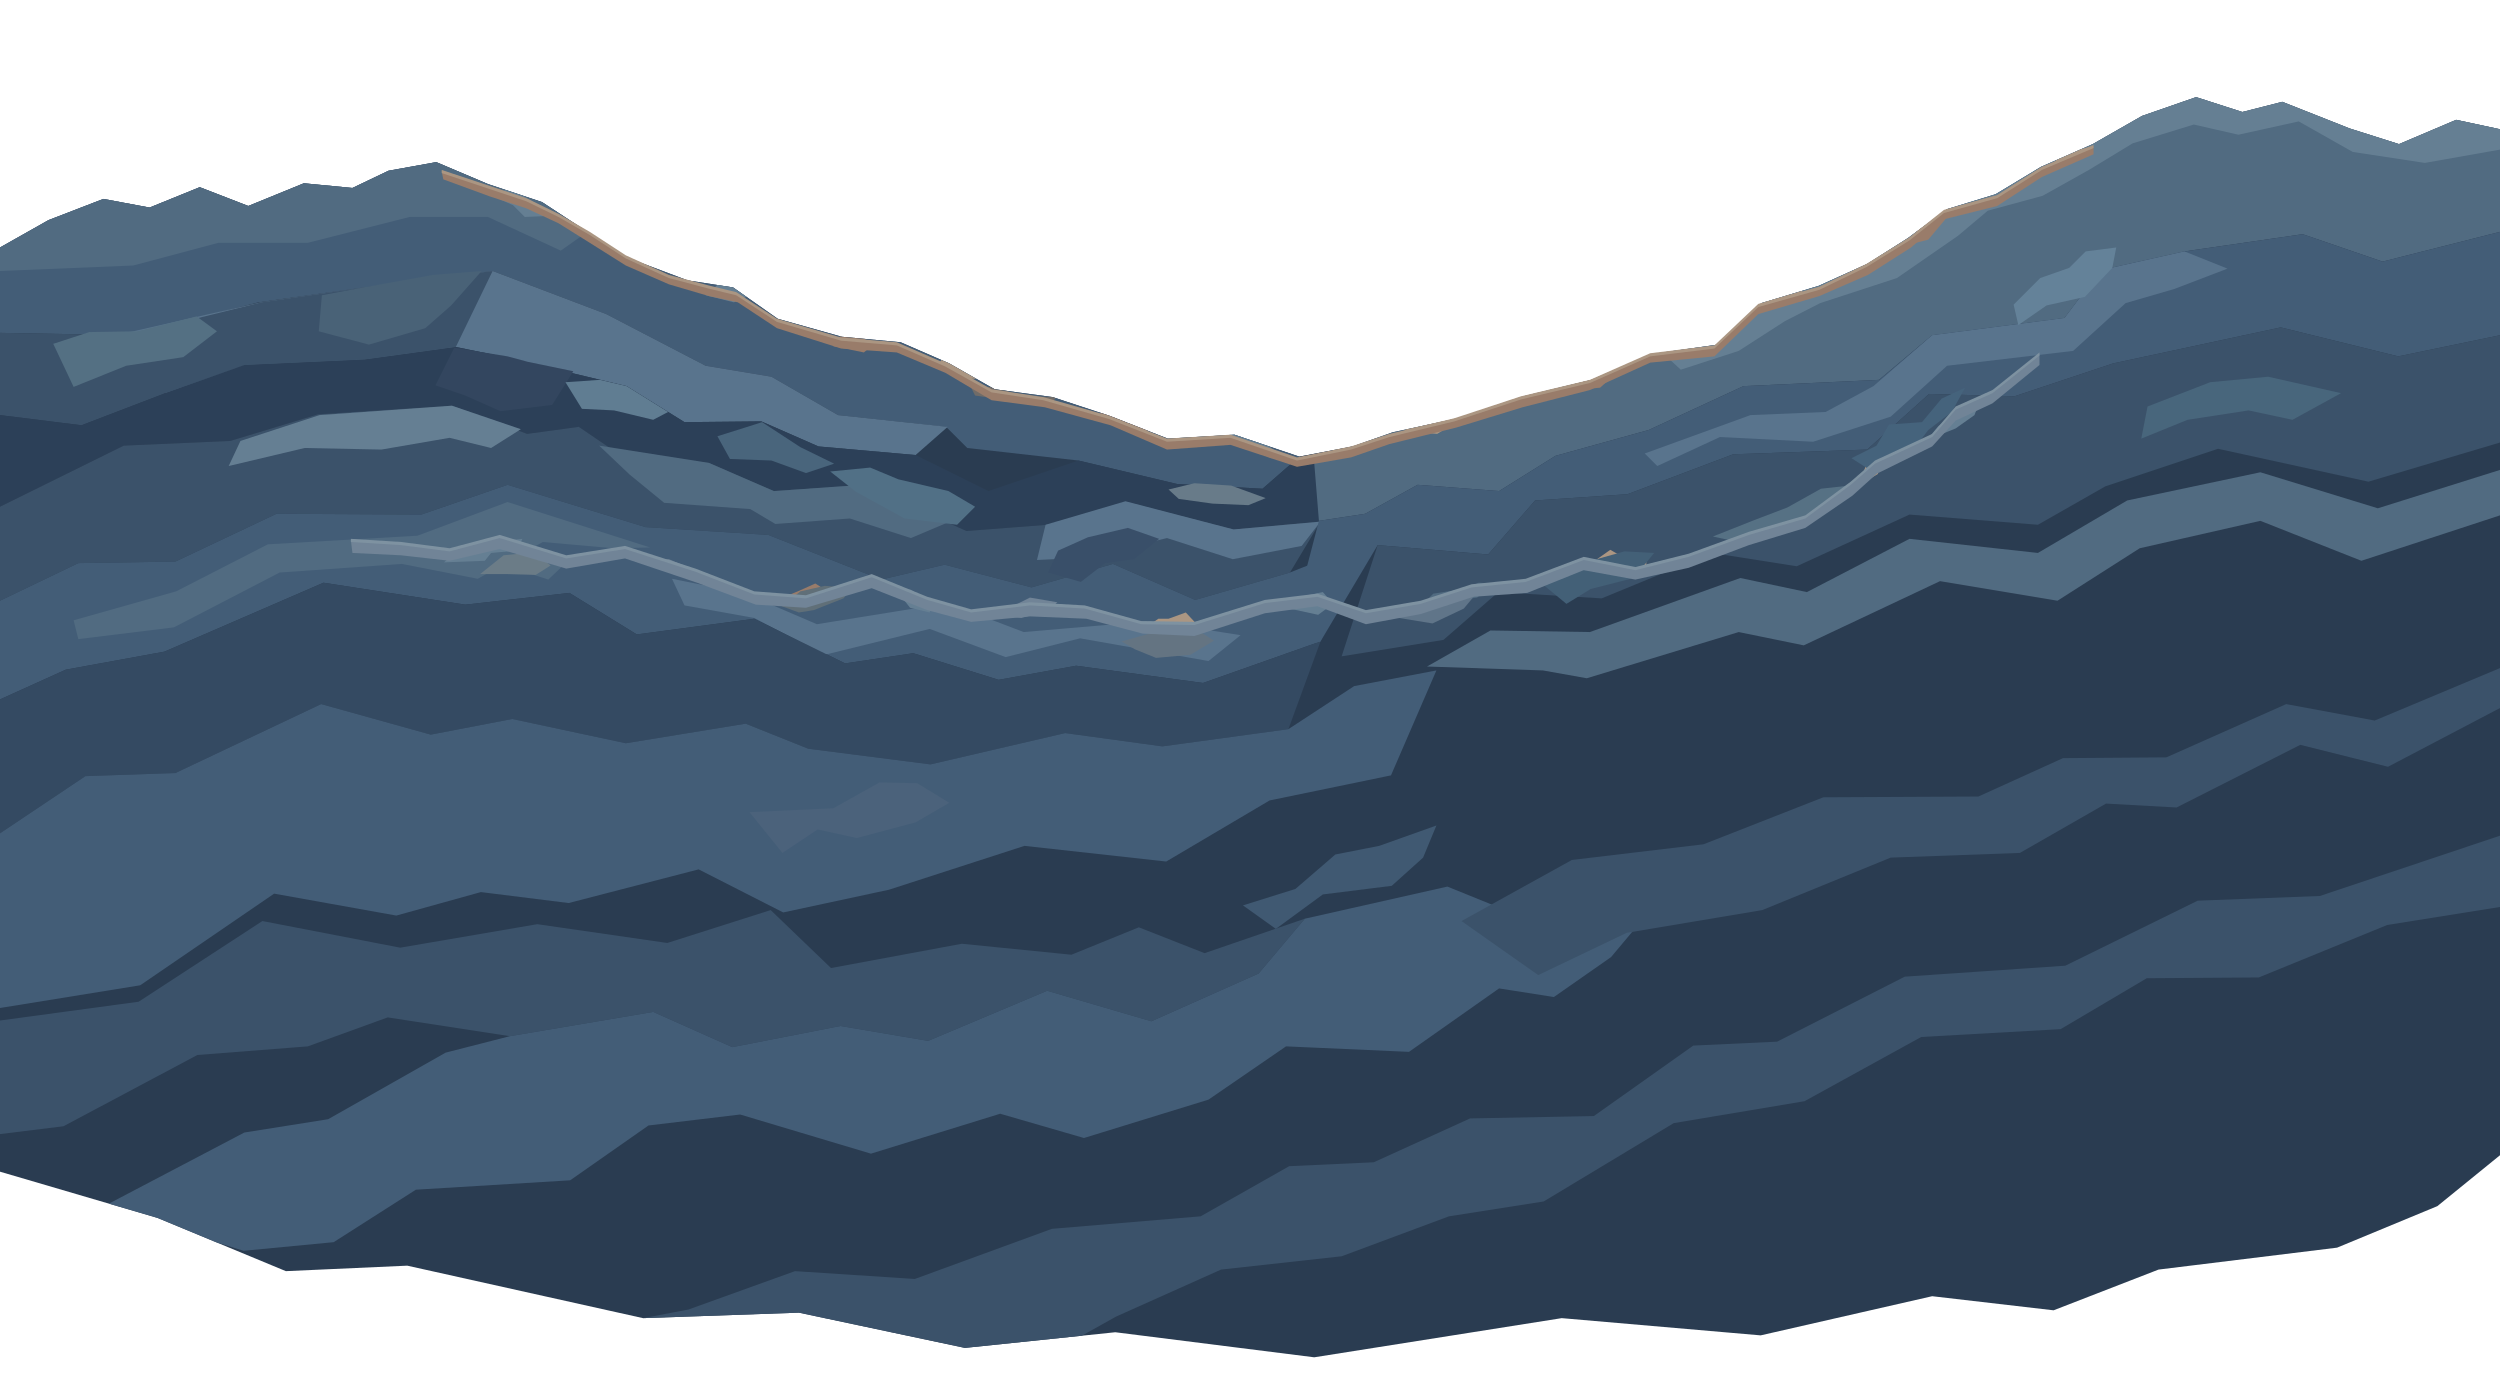
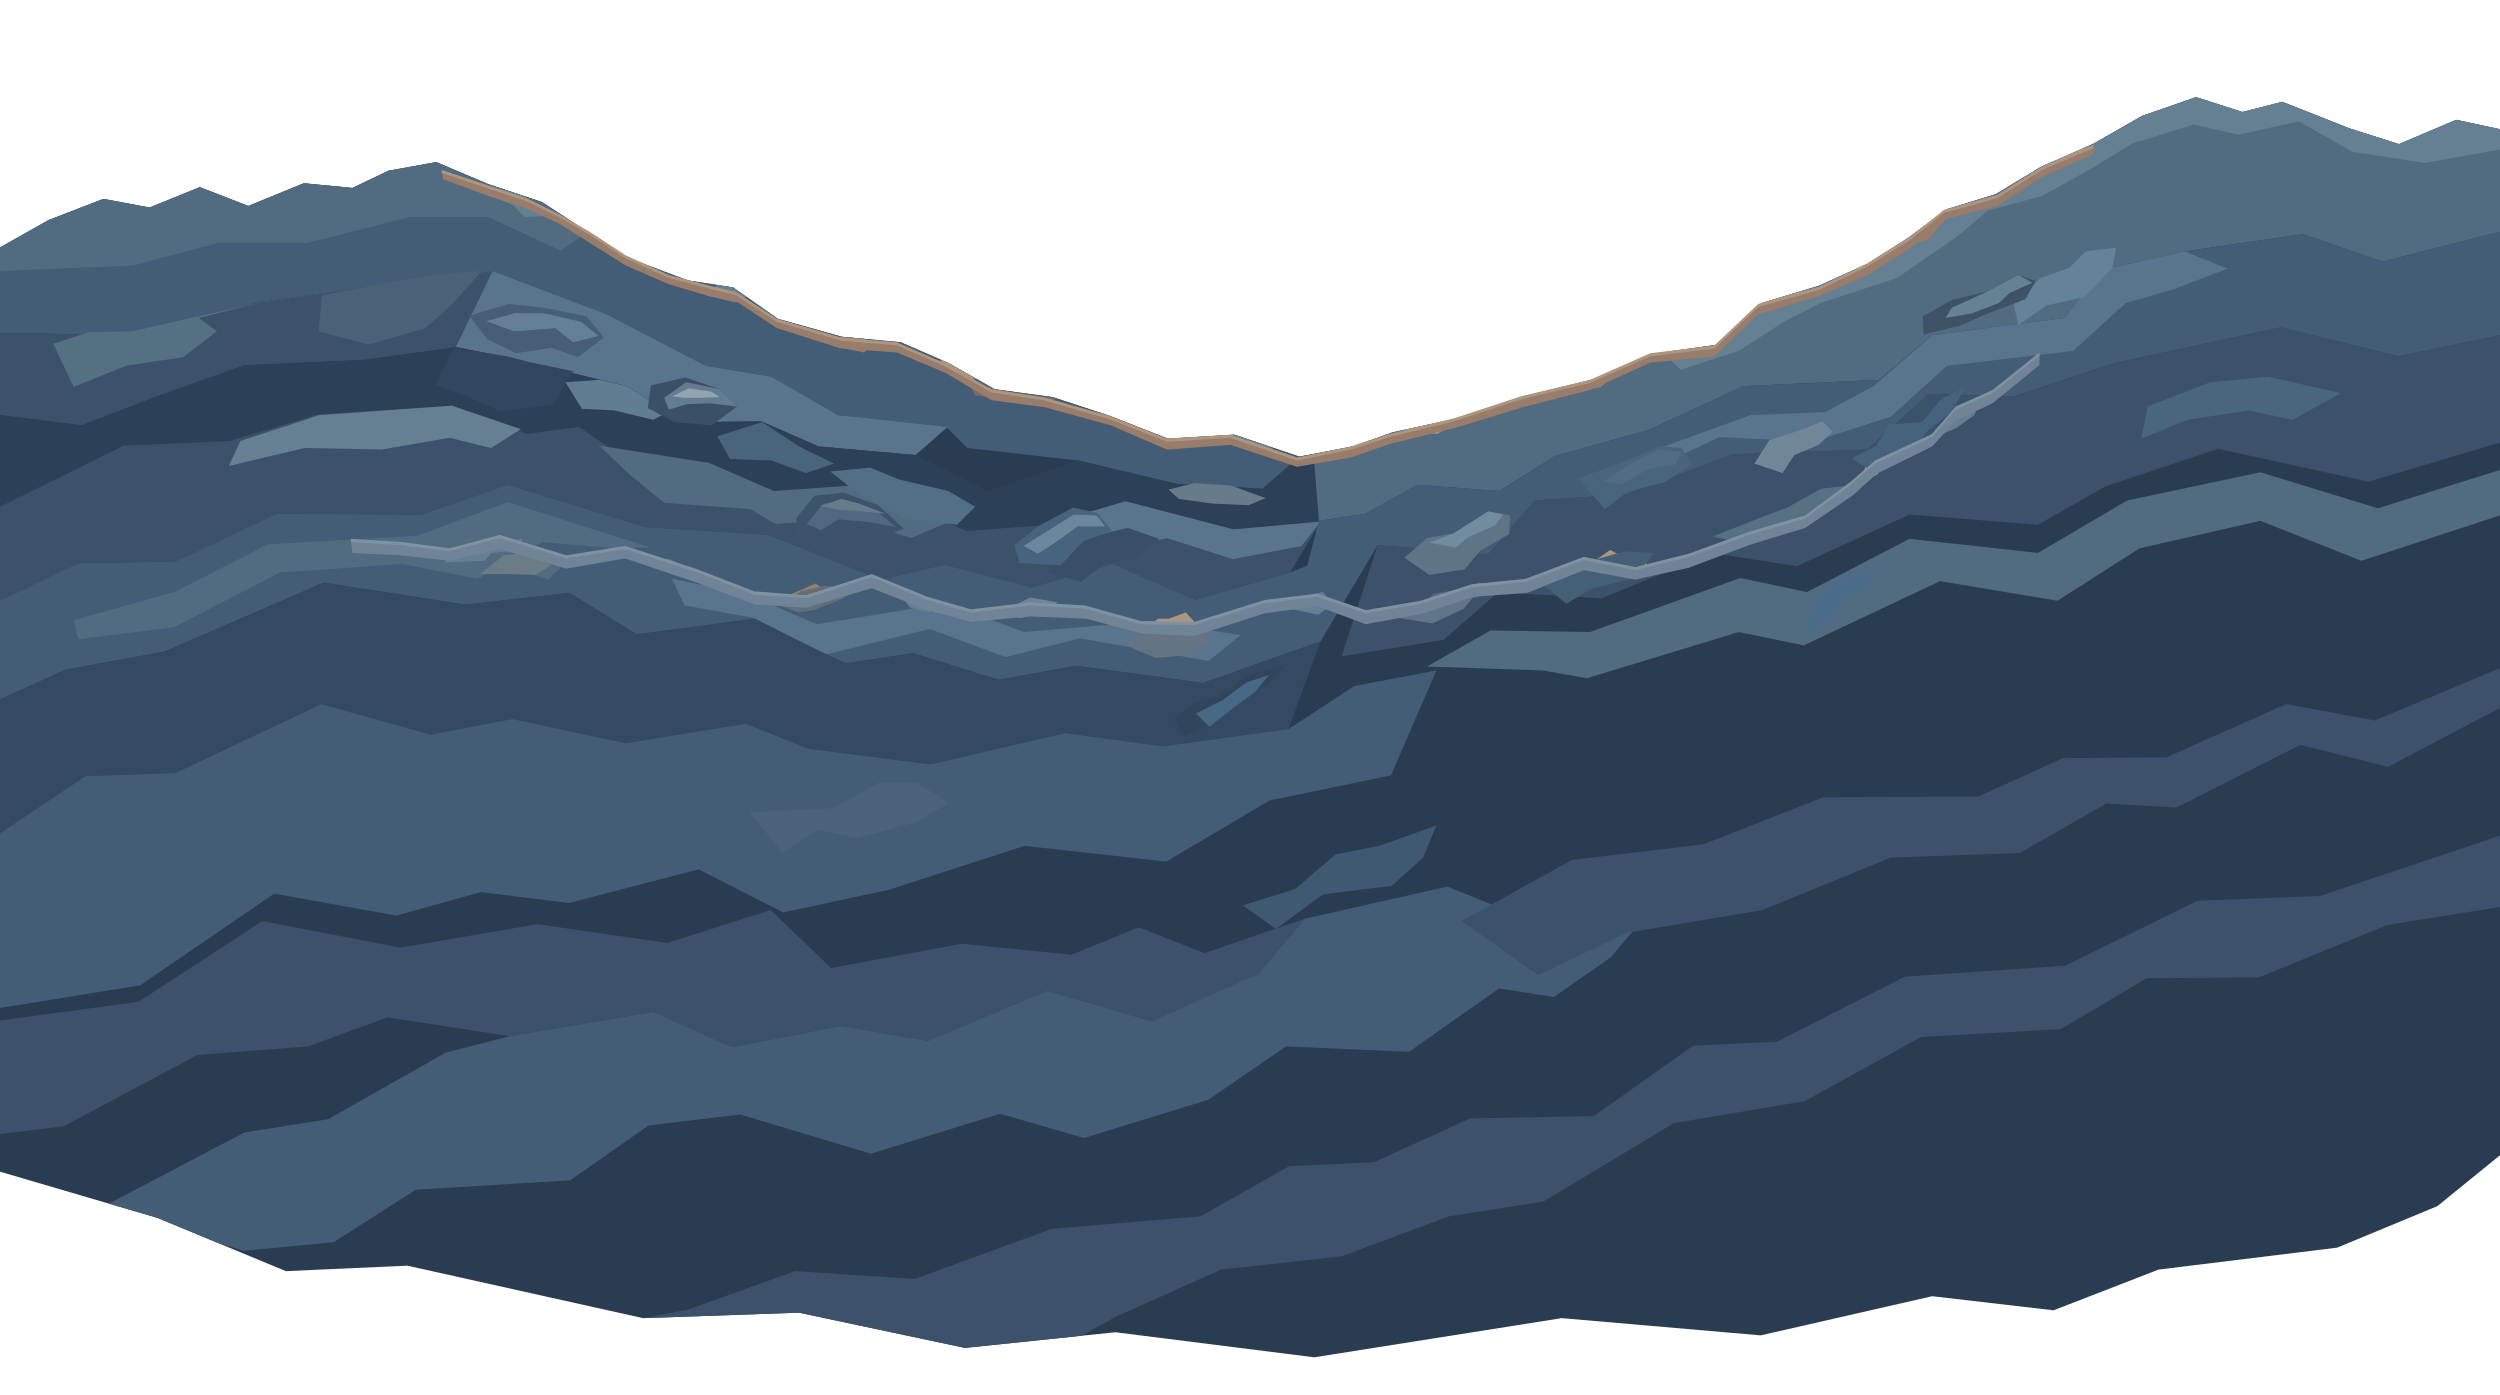
<svg xmlns="http://www.w3.org/2000/svg" viewBox="-512 -165 3192 1780" width="3192" height="1780">
  <defs>
    <clipPath id="geological-clip">
      <path clip-rule="evenodd" d="M-512,151 -450,116 -380,89 -321,100 -257,74 -195,98 -124,69 -62,75 -16,53 45,42 111,70 180,93 238,131 289,164 366,193 424,202 481,242 563,265 638,272 700,299 758,332 832,342 905,366 979,395 1064,390 1147,418 1215,405 1266,387 1349,369 1433,341 1520,320 1597,287 1681,275 1737,222 1810,200 1872,172 1924,139 1974,102 2036,83 2094,48 2160,19 2223,-17 2292,-41 2351,-22 2402,-35 2488,-1 2551,19 2624,-12 2680,0 2680,1310 2600,1375 2472,1428 2244,1456 2110,1508 1955,1490 1736,1540 1482,1518 1166,1568 912,1536 720,1556 508,1511 309,1518 8,1451 -147,1458 -311,1390 -512,1331Z" />
    </clipPath>
  </defs>
  <g id="rock-bulk">
    <path fill="#2a3c51" fill-rule="evenodd" id="single-geology" d="M-512,151 -450,116 -380,89 -321,100 -257,74 -195,98 -124,69 -62,75 -16,53 45,42 111,70 180,93 238,131 289,164 366,193 424,202 481,242 563,265 638,272 700,299 758,332 832,342 905,366 979,395 1064,390 1147,418 1215,405 1266,387 1349,369 1433,341 1520,320 1597,287 1681,275 1737,222 1810,200 1872,172 1924,139 1974,102 2036,83 2094,48 2160,19 2223,-17 2292,-41 2351,-22 2402,-35 2488,-1 2551,19 2624,-12 2680,0 2680,1310 2600,1375 2472,1428 2244,1456 2110,1508 1955,1490 1736,1540 1482,1518 1166,1568 912,1536 720,1556 508,1511 309,1518 8,1451 -147,1458 -311,1390 -512,1331Z" />
  </g>
  <g id="veined-facies">
    <g clip-path="url(#geological-clip)">
      <path id="face-01" fill="#435d77" d="M-512,151 -450,116 -380,89 -321,100 -257,74 -195,98 -124,69 -62,75 -16,53 45,42 111,70 180,93 238,131 289,164 366,193 424,202 481,242 563,265 638,272 700,299 758,332 832,342 905,366 979,395 1064,390 1147,418 1100,459 991,453 865,423 723,407 696,380 558,365 473,316 389,302 262,236 117,181 -33,200 -182,221 -348,263 -512,260Z" />
      <path id="face-02" fill="#516b81" d="M-512,151 -450,116 -380,89 -321,100 -257,74 -195,98 -124,69 -62,75 -16,53 45,42 111,70 180,93 238,131 204,155 111,112 11,112 -119,145 -233,145 -342,174 -512,181Z" />
      <path id="face-03" fill="#59748d" d="M-355,261 -179,221 -33,200 117,181 262,236 389,302 473,316 558,365 698,380 657,416 533,405 460,373 362,374 288,328 133,291 70,278 -46,294 -198,301 -301,337Z" />
      <path id="face-04" fill="#3b526a" d="M-512,260 -348,263 -178,221 -33,200 117,181 70,278 -46,294 -198,301 -301,337 -408,378 -512,365Z" />
      <path id="face-05" fill="#2c4058" d="M-512,365 -408,378 -301,337 -200,301 -46,294 70,278 133,291 288,328 362,374 460,373 533,405 657,416 750,462 865,423 991,453 1100,459 1147,418 1215,405 1257,447 1174,501 1063,511 926,476 826,505 722,513 590,454 476,462 393,426 277,414 227,380 161,389 65,353 -106,364 -218,398 -354,404 -512,482Z" />
      <path id="face-06" fill="#3b526a" d="M-512,482 -354,404 -218,398 -106,364 65,353 161,389 227,380 277,414 393,426 476,462 590,454 722,513 826,505 926,476 1063,511 1174,501 1135,566 1014,601 909,555 805,585 694,556 613,575 469,518 312,508 136,454 26,492 -159,491 -288,552 -412,554 -512,602Z" />
      <path id="face-07" fill="#657f93" d="M-205,398 -104,365 65,353 153,383 115,407 62,394 -25,409 -123,407 -220,430Z" />
      <path id="face-08" fill="#516b81" d="M253,404 393,426 476,462 590,454 703,500 651,522 573,497 478,504 446,485 336,477 292,441Z" />
      <path id="face-09" fill="#59748d" d="M823,505 925,475 1063,511 1174,501 1150,532 1062,549 978,522 874,547 812,550Z" />
      <path id="face-10" fill="#435d77" d="M-512,602 -412,554 -288,552 -159,491 26,492 136,454 312,508 469,518 613,575 694,556 805,585 909,555 1014,601 1135,566 1218,533 1174,654 1024,707 862,685 763,703 654,669 567,682 451,625 301,645 215,592 82,607 -99,579 -302,667 -428,690 -512,728Z" />
      <path id="face-11" fill="#516b81" d="M-418,627 -287,590 -170,530 21,519 136,476 318,534 271,535 181,527 98,574 1,555 -155,566 -290,636 -412,651Z" />
      <path id="face-12" fill="#59748d" d="M346,574 440,593 531,632 698,605 795,642 958,628 1072,646 1031,679 867,650 772,674 675,638 541,671 451,624 362,608Z" />
      <path id="face-13" fill="#344a62" d="M-512,728 -428,690 -302,667 -99,579 82,607 215,592 301,645 451,625 567,682 654,669 763,703 862,685 1024,707 1174,654 1133,766 972,788 848,771 676,811 520,791 440,759 287,784 142,753 38,773 -102,734 -288,822 -403,826 -512,899Z" />
      <path id="face-14" fill="#435d77" d="M-512,899 -403,826 -288,822 -102,734 38,773 142,753 287,784 440,759 520,791 676,811 848,771 972,788 1133,766 1217,711 1322,691 1264,825 1109,857 977,935 796,915 623,971 488,1000 380,945 214,988 102,974 -6,1004 -162,976 -333,1093 -512,1122Z" />
      <path id="face-15" fill="#3b526a" d="M-512,1138 -335,1114 -177,1011 -1,1045 174,1015 340,1039 472,997 549,1071 716,1040 856,1054 942,1019 1026,1052 1154,1008 1095,1078 958,1139 825,1100 673,1164 561,1145 423,1172 322,1127 139,1158 -17,1134 -119,1171 -260,1182 -431,1273 -512,1283Z" />
      <path id="face-16" fill="#435d77" d="M-381,1376 -200,1281 -93,1264 57,1179 139,1158 322,1127 423,1172 561,1145 673,1164 825,1100 958,1139 1095,1078 1154,1008 1336,967 1484,1027 1597,995 1545,1057 1472,1108 1402,1097 1287,1178 1130,1171 1031,1239 872,1288 765,1257 600,1308 433,1258 316,1272 216,1342 19,1354 -86,1421 -201,1432Z" />
      <path id="face-17" fill="#3b526a" d="M367,1507 503,1458 656,1468 831,1404 1021,1388 1134,1324 1242,1319 1365,1263 1523,1260 1650,1170 1757,1165 1920,1082 2125,1068 2294,985 2450,979 2680,902 2680,993 2536,1016 2372,1083 2229,1084 2119,1149 1941,1159 1792,1241 1625,1269 1459,1369 1338,1388 1201,1439 1047,1456 913,1516 845,1554 720,1556 508,1511 309,1518Z" />
      <path id="face-18" fill="#516b81" d="M1166,426 1215,405 1266,387 1349,369 1433,341 1520,320 1597,287 1681,275 1737,222 1810,200 1872,172 1924,139 1974,102 2036,83 2094,48 2160,19 2223,-17 2292,-41 2351,-22 2402,-35 2488,-1 2551,19 2624,-12 2680,0 2680,131 2530,169 2428,134 2277,156 2170,180 2124,241 1955,263 1887,320 1714,328 1593,384 1474,417 1402,462 1298,454 1231,491 1172,500Z" />
      <path id="face-19" fill="#657f93" d="M1609,284 1681,275 1737,222 1810,200 1872,172 1924,139 1974,102 2036,83 2094,48 2160,19 2223,-17 2292,-41 2351,-22 2402,-35 2488,-1 2551,19 2624,-12 2680,0 2680,26 2584,43 2492,29 2423,-10 2346,7 2289,-6 2211,18 2155,52 2096,85 2026,104 1988,136 1910,190 1812,222 1767,245 1708,283 1634,307Z" />
      <path id="face-20" fill="#435d77" d="M1172,500 1231,491 1298,454 1402,462 1474,417 1593,384 1714,328 1887,320 1955,263 2124,241 2170,180 2277,156 2428,134 2530,169 2680,131 2680,263 2550,290 2400,253 2186,299 2060,341 1951,338 1872,409 1701,415 1566,466 1448,474 1388,543 1247,531 1174,654 1129,665Z" />
      <path id="face-21" fill="#59748d" d="M1588,414 1723,365 1819,361 1880,328 1955,263 2124,241 2170,180 2277,156 2332,178 2264,204 2202,222 2135,283 1974,302 1902,367 1803,399 1684,393 1604,430Z" />
      <path id="face-22" fill="#3b526a" d="M1247,531 1388,543 1448,474 1566,466 1701,415 1872,409 1951,338 2060,341 2186,299 2400,253 2550,290 2680,263 2680,400 2512,450 2320,408 2176,456 2090,505 1926,492 1782,558 1674,541 1533,599 1401,591 1331,652 1201,673Z" />
      <path id="face-23" fill="#516b81" d="M1310,686 1391,640 1518,642 1710,573 1795,591 1926,523 2090,541 2204,474 2374,438 2524,484 2680,435 2680,493 2503,551 2374,500 2220,535 2115,602 1965,577 1791,659 1708,642 1514,701 1458,691Z" />
      <path id="face-24" fill="#3b526a" d="M1354,1011 1495,933 1663,913 1816,853 2014,852 2122,803 2254,802 2407,734 2520,755 2680,688 2680,739 2537,814 2425,786 2267,866 2177,861 2067,924 1902,930 1738,997 1565,1026 1452,1080Z" />
      <path id="mid-grain-01" fill="#657f93" d="M112,83 140,76 154,84 178,98 182,111 158,112 143,97Z" />
      <path id="mid-grain-02" fill="#997c6a" d="M241,136 252,127 271,147 291,160 285,163 257,154Z" />
      <path id="mid-grain-03" fill="#657f93" d="M389,212 406,197 428,200 441,214 425,221Z" />
      <path id="mid-grain-04" fill="#997c6a" d="M552,277 565,258 581,261 603,275 591,285Z" />
      <path id="mid-grain-05" fill="#ab9682" d="M686,300 695,288 714,302 738,319 723,318Z" />
      <path id="mid-grain-06" fill="#997c6a" d="M886,367 903,358 927,375 963,381 946,388Z" />
      <path id="mid-grain-07" fill="#657f93" d="M1043,396 1064,381 1102,400 1126,418 1111,420 1075,405Z" />
      <path id="mid-grain-08" fill="#ab9682" d="M1281,385 1294,374 1318,375 1344,364 1352,371 1323,389Z" />
      <path id="mid-grain-09" fill="#997c6a" d="M1486,334 1512,314 1529,308 1549,314 1531,330Z" />
      <path id="mid-grain-10" fill="#ab9682" d="M1728,233 1752,212 1774,211 1790,206 1777,220Z" />
      <path id="mid-grain-11" fill="#997c6a" d="M1930,146 1937,124 1951,122 1967,105 1981,104 1950,141Z" />
      <path id="mid-grain-12" fill="#ab9682" d="M2097,57 2115,38 2139,27 2155,23 2149,35Z" />
      <path id="mid-grain-13" fill="#657f93" d="M55,553 75,535 109,528 155,523 148,538 115,541 107,551Z" />
      <path id="mid-grain-14" fill="#516b81" d="M139,559 158,546 183,547 207,557 188,575Z" />
      <path id="mid-grain-15" fill="#718497" d="M316,552 342,549 366,559 391,569 373,574Z" />
      <path id="mid-grain-16" fill="#997c6a" d="M480,601 509,589 529,580 540,587 524,602Z" />
      <path id="mid-grain-17" fill="#657f93" d="M632,588 651,588 663,596 679,604 675,617 650,611Z" />
      <path id="mid-grain-18" fill="#718497" d="M744,618 779,610 803,598 838,604 826,615 792,624Z" />
      <path id="mid-grain-19" fill="#ab9682" d="M948,638 967,625 980,625 1002,617 1016,632 996,638Z" />
      <path id="mid-grain-20" fill="#657f93" d="M1125,610 1157,595 1177,591 1190,606 1171,620Z" />
      <path id="mid-grain-21" fill="#516b81" d="M1304,607 1318,593 1356,587 1376,579 1393,580 1374,598Z" />
      <path id="mid-grain-22" fill="#ab9682" d="M1527,549 1544,537 1565,549 1590,547 1590,562 1566,563Z" />
      <path id="mid-grain-23" fill="#997c6a" d="M1723,521 1746,502 1769,498 1781,502 1771,513Z" />
      <path id="mid-grain-24" fill="#ab9682" d="M1840,467 1864,447 1872,425 1883,429 1886,440Z" />
      <path id="mid-grain-25" fill="#657f93" d="M1948,397 1963,379 1981,365 2017,344 2009,365 1985,382Z" />
      <path id="cross-bulk-wedge-01" fill="#547083" d="M-444,274 -398,259 -337,258 -261,239 -235,258 -278,291 -351,302 -418,329Z" />
      <path id="cross-bulk-wedge-02" fill="#496277" d="M-101,212 -48,202 41,186 103,181 64,225 31,254 -41,275 -105,258Z" />
      <path id="cross-bulk-wedge-03" fill="#33465f" d="M68,279 136,290 162,297 220,309 193,352 127,360 82,340 44,327Z" />
      <path id="cross-bulk-wedge-04" fill="#607d92" d="M210,323 254,320 288,328 341,361 322,371 272,359 231,357Z" />
      <path id="cross-bulk-wedge-05" fill="#49657c" d="M404,392 439,381 461,374 510,406 553,427 517,439 473,423 420,421Z" />
      <path id="cross-bulk-wedge-06" fill="#517086" d="M548,437 599,432 635,447 699,462 733,482 710,505 643,497 581,463Z" />
      <path id="cross-bulk-wedge-07" fill="#394f69" d="M839,538 877,521 928,509 968,523 936,549 899,554 868,578 826,566Z" />
      <path id="cross-bulk-wedge-08" fill="#687b89" d="M980,460 1013,452 1060,455 1104,471 1082,480 1036,478 993,472Z" />
      <path id="cross-bulk-wedge-09" fill="#716c68" d="M728,330 754,329 797,341 837,342 831,349 794,350 754,343 733,340Z" />
      <path id="cross-bulk-wedge-10" fill="#6b7c87" d="M101,568 131,544 151,542 178,547 191,557 172,569 136,568Z" />
      <path id="cross-bulk-wedge-11" fill="#606f78" d="M486,609 510,590 541,583 575,586 565,599 527,614 508,617Z" />
      <path id="cross-bulk-wedge-12" fill="#647482" d="M920,654 959,643 996,637 1024,644 1038,653 1008,671 964,675 937,664Z" />
      <path id="cross-bulk-wedge-13" fill="#607589" d="M1268,623 1307,607 1348,593 1372,594 1357,612 1317,631Z" />
      <path id="cross-bulk-wedge-14" fill="#436077" d="M1454,578 1530,548 1562,539 1600,541 1574,573 1519,587 1488,606Z" />
      <path id="cross-bulk-wedge-15" fill="#567184" d="M1675,520 1728,499 1770,483 1813,459 1849,455 1830,483 1772,511 1716,529Z" />
      <path id="cross-bulk-wedge-16" fill="#45637c" d="M1852,420 1884,404 1900,377 1942,374 1967,344 1997,330 1980,361 1950,384 1925,417 1880,438Z" />
      <path id="cross-bulk-wedge-17" fill="#648299" d="M2059,224 2093,190 2130,177 2151,156 2190,151 2185,177 2150,214 2101,225 2065,250Z" />
      <path id="cross-bulk-wedge-18" fill="#48667c" d="M2230,354 2310,323 2384,316 2477,337 2415,371 2359,359 2281,371 2222,395Z" />
      <path id="cross-bulk-wedge-19" fill="#4b627b" d="M445,872 552,867 611,834 659,835 700,860 657,885 582,905 532,894 487,924Z" />
      <path id="cross-bulk-wedge-20" fill="#405972" d="M1075,991 1142,970 1193,926 1249,915 1322,889 1305,930 1265,966 1177,977 1117,1021Z" />
+       <g id="local-bedding-r2">
+         <path id="fracture-family-01" fill="#465e76" d="M87,238 138,223 183,228 237,239 259,266 226,291 192,279 147,286 110,268Z" />
+         <path id="fracture-family-02" fill="#648098" d="M109,245 145,235 183,235 230,246 252,264 220,272 197,254 144,258Z" />
+         <path id="fracture-family-03" fill="#3a5067" d="M319,327 363,317 407,332 429,354 397,378 349,374 315,356Z" />
+         <path id="fracture-family-04" fill="#627c91" d="M336,343 364,323 407,332 429,354 395,350 365,351 342,358Z" />
+         <path id="fracture-family-05" fill="#93a3af" d="M346,341 367,331 396,335 407,342 381,343 363,343Z" />
+         <path id="fracture-family-06" fill="#3d536b" d="M505,496 528,468 565,464 609,480 642,510 608,524 560,518 531,534 505,523Z" />
+         <path id="fracture-family-07" fill="#516882" d="M518,504 539,478 575,477 609,489 632,508 600,502 559,498 536,512Z" />
+         <path id="fracture-family-08" fill="#667c88" d="M535,481 562,472 585,478 619,491 591,488 560,486Z" />
+         <path id="fracture-family-09" fill="#47647e" d="M783,531 815,506 858,483 889,490 908,513 871,526 842,557 790,554Z" />
+         <path id="fracture-family-10" fill="#6c879b" d="M795,532 824,514 859,492 888,493 899,507 864,507 835,528 813,542Z" />
+         <path id="fracture-family-11" fill="#31455c" d="M987,754 1012,733 1048,722 1080,697 1127,685 1108,708 1054,736 1042,757 999,775Z" />
+         <path id="fracture-family-12" fill="#476986" d="M1015,746 1049,729 1080,706 1108,697 1091,718 1065,737 1032,763Z" />
+         <path id="fracture-family-13" fill="#5f7585" d="M1281,547 1310,522 1344,516 1388,488 1416,493 1415,517 1378,538 1358,562 1313,569Z" />
+         <path id="fracture-family-14" fill="#718c9f" d="M1313,528 1344,516 1388,488 1407,492 1397,506 1362,521 1347,534Z" />
+         <path id="fracture-family-15" fill="#49657d" d="M1503,446 1552,428 1607,405 1635,407 1648,428 1613,451 1567,462 1537,485Z" />
+         <path id="fracture-family-16" fill="#526d83" d="M1536,450 1570,427 1607,409 1635,412 1627,428 1592,434 1559,453Z" />
+         <path id="fracture-family-17" fill="#718697" d="M1728,427 1747,397 1790,383 1815,373 1828,386 1810,403 1779,416 1764,439Z" />
+         <path id="fracture-family-18" fill="#3e5265" d="M1943,239 1980,218 2026,207 2065,186 2087,194 2074,217 2024,236 1990,251 1944,262Z" />
+         <path id="fracture-family-19" fill="#658295" d="M1980,228 2026,207 2065,186 2083,196 2054,209 2040,222 2006,235 1972,241Z" />
+         <path id="fracture-family-20" fill="#4b6c88" d="M1794,633 1808,595 1830,579 1862,565 1889,566 1873,586 1841,599 1829,626 1795,647Z" />
+       </g>
    </g>
  </g>
  <g id="route-surface-cues">
    <path id="upper-return" fill="#997c6a" d="M52,54 160,90 201,110 241,133 287,163 342,188 391,201 428,210 480,244 562,268 633,274 695,301 754,334 820,344 904,368 978,397 1059,392 1144,421 1213,407 1262,391 1345,371 1430,343 1518,322 1595,288 1677,278 1733,225 1811,203 1871,174 1926,140 1970,105 2038,86 2095,50 2161,22 2161,32 2095,61 2038,98 1970,115 1928,151 1873,186 1811,213 1733,236 1677,290 1595,298 1518,333 1432,355 1347,381 1262,402 1213,419 1144,431 1059,403 978,409 906,378 822,355 754,346 695,311 633,285 562,280 480,254 430,221 393,213 342,198 287,174 241,145 201,120 160,101 114,86 54,64Z" />
    <path id="upper-return-rim" fill="#ab9682" d="M52,52 160,88 201,108 241,131 287,161 342,186 391,199 428,208 480,242 562,266 633,272 695,299 754,332 820,342 904,366 978,395 1059,390 1144,419 1213,405 1262,389 1345,369 1430,341 1518,320 1595,286 1677,276 1733,223 1811,201 1871,172 1926,138 1970,103 2038,84 2095,48 2161,20 2161,24 2095,52 2038,88 1970,107 1926,142 1871,176 1811,205 1733,227 1677,280 1595,290 1518,324 1430,345 1345,373 1262,393 1213,409 1144,423 1059,394 978,399 904,370 820,346 754,336 695,303 633,276 562,270 480,246 428,212 391,203 342,190 287,165 241,135 201,112 160,92 52,56Z" />
    <path id="lower-return" fill="#718497" d="M-64,525 0,529 62,537 126,520 211,546 286,534 376,563 451,592 517,597 601,570 672,599 728,615 803,606 873,610 945,630 1013,631 1103,603 1170,595 1232,616 1302,604 1367,583 1436,576 1510,548 1576,561 1644,544 1721,516 1793,495 1851,452 1882,425 1955,391 1985,356 2032,335 2092,287 2092,301 2032,350 1985,372 1955,405 1884,440 1853,468 1793,509 1721,531 1644,560 1576,575 1510,563 1438,592 1369,597 1302,619 1232,632 1170,609 1103,618 1013,647 947,644 875,625 803,622 728,629 672,614 601,586 517,611 453,607 378,579 286,548 211,561 126,536 62,551 0,544 -62,541Z" />
    <path id="lower-return-rim" fill="#7e92a1" d="M-64,523 0,527 62,535 126,518 211,544 286,532 376,561 451,590 517,595 601,568 672,597 728,613 803,604 873,608 945,628 1013,629 1103,601 1170,593 1232,614 1302,602 1367,581 1436,574 1510,546 1576,559 1644,542 1721,514 1793,493 1851,450 1882,423 1955,389 1985,354 2032,333 2092,285 2092,289 2032,337 1985,358 1955,393 1882,427 1851,454 1793,497 1721,518 1644,546 1576,563 1510,550 1436,578 1367,585 1302,606 1232,618 1170,597 1103,605 1013,633 945,632 873,612 803,608 728,617 672,601 601,572 517,599 451,594 376,565 286,536 211,548 126,522 62,539 0,531 -64,527Z" />
  </g>
  <g id="no-collision-art" />
</svg>
